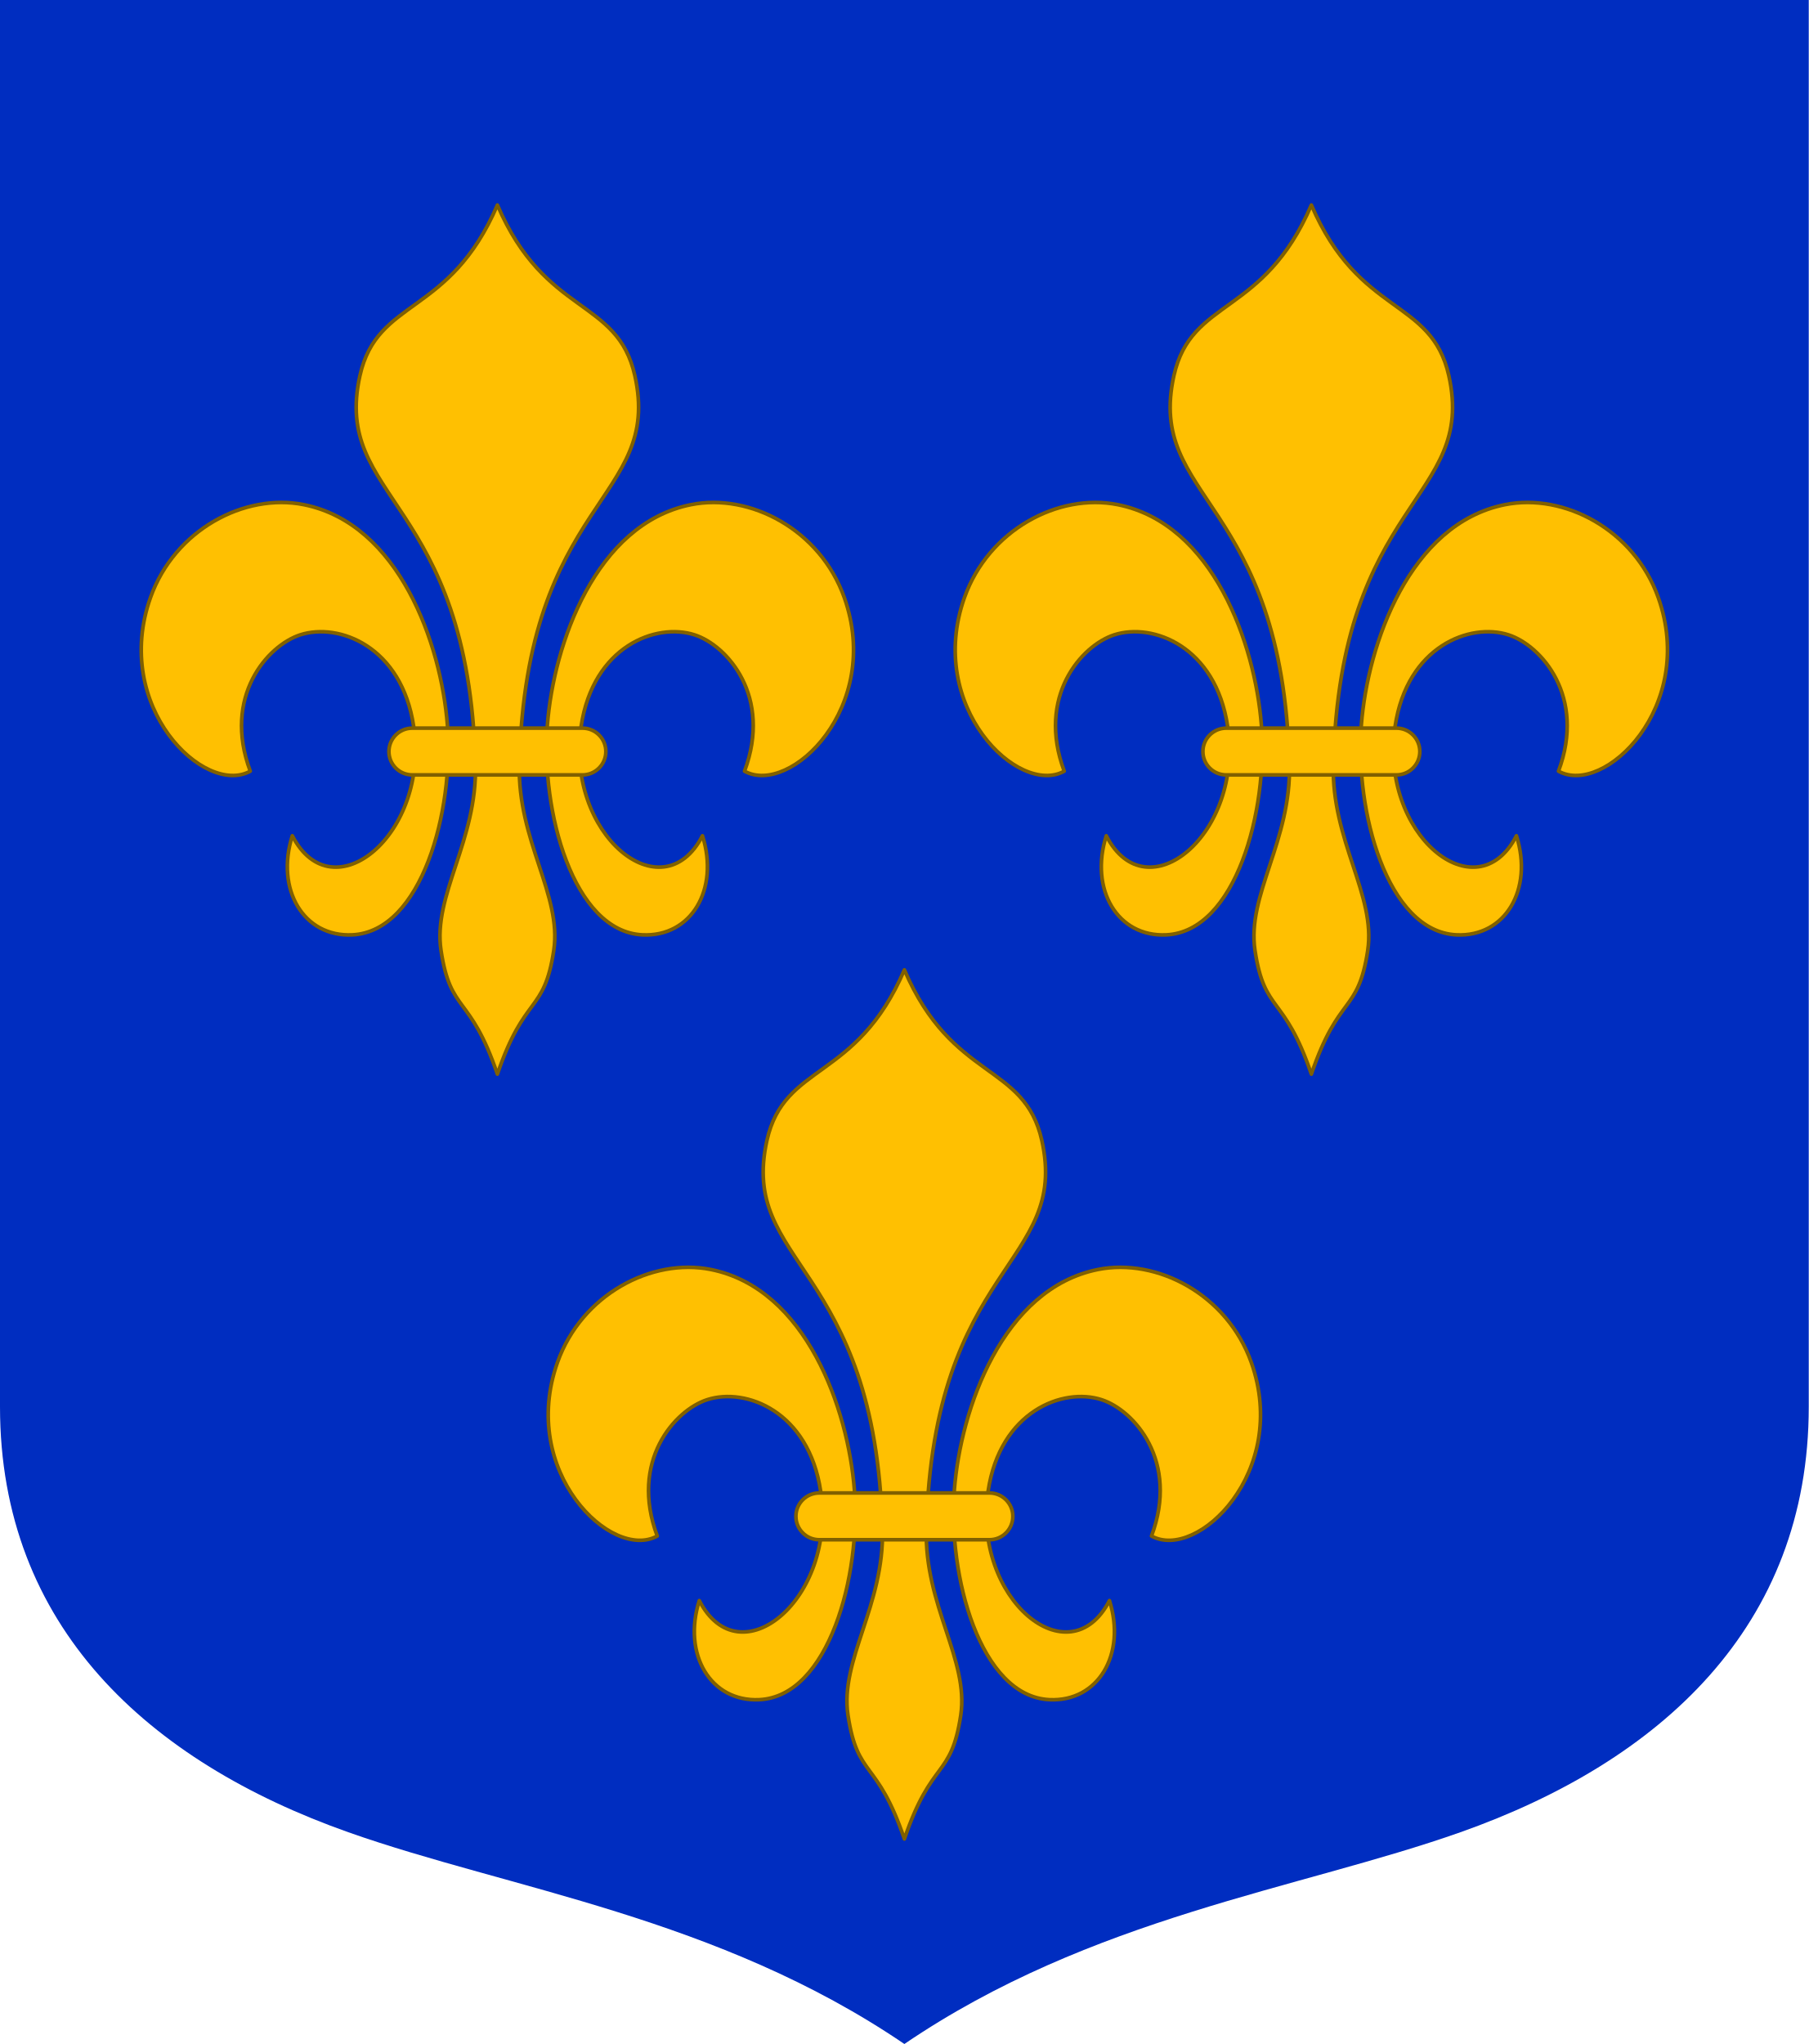
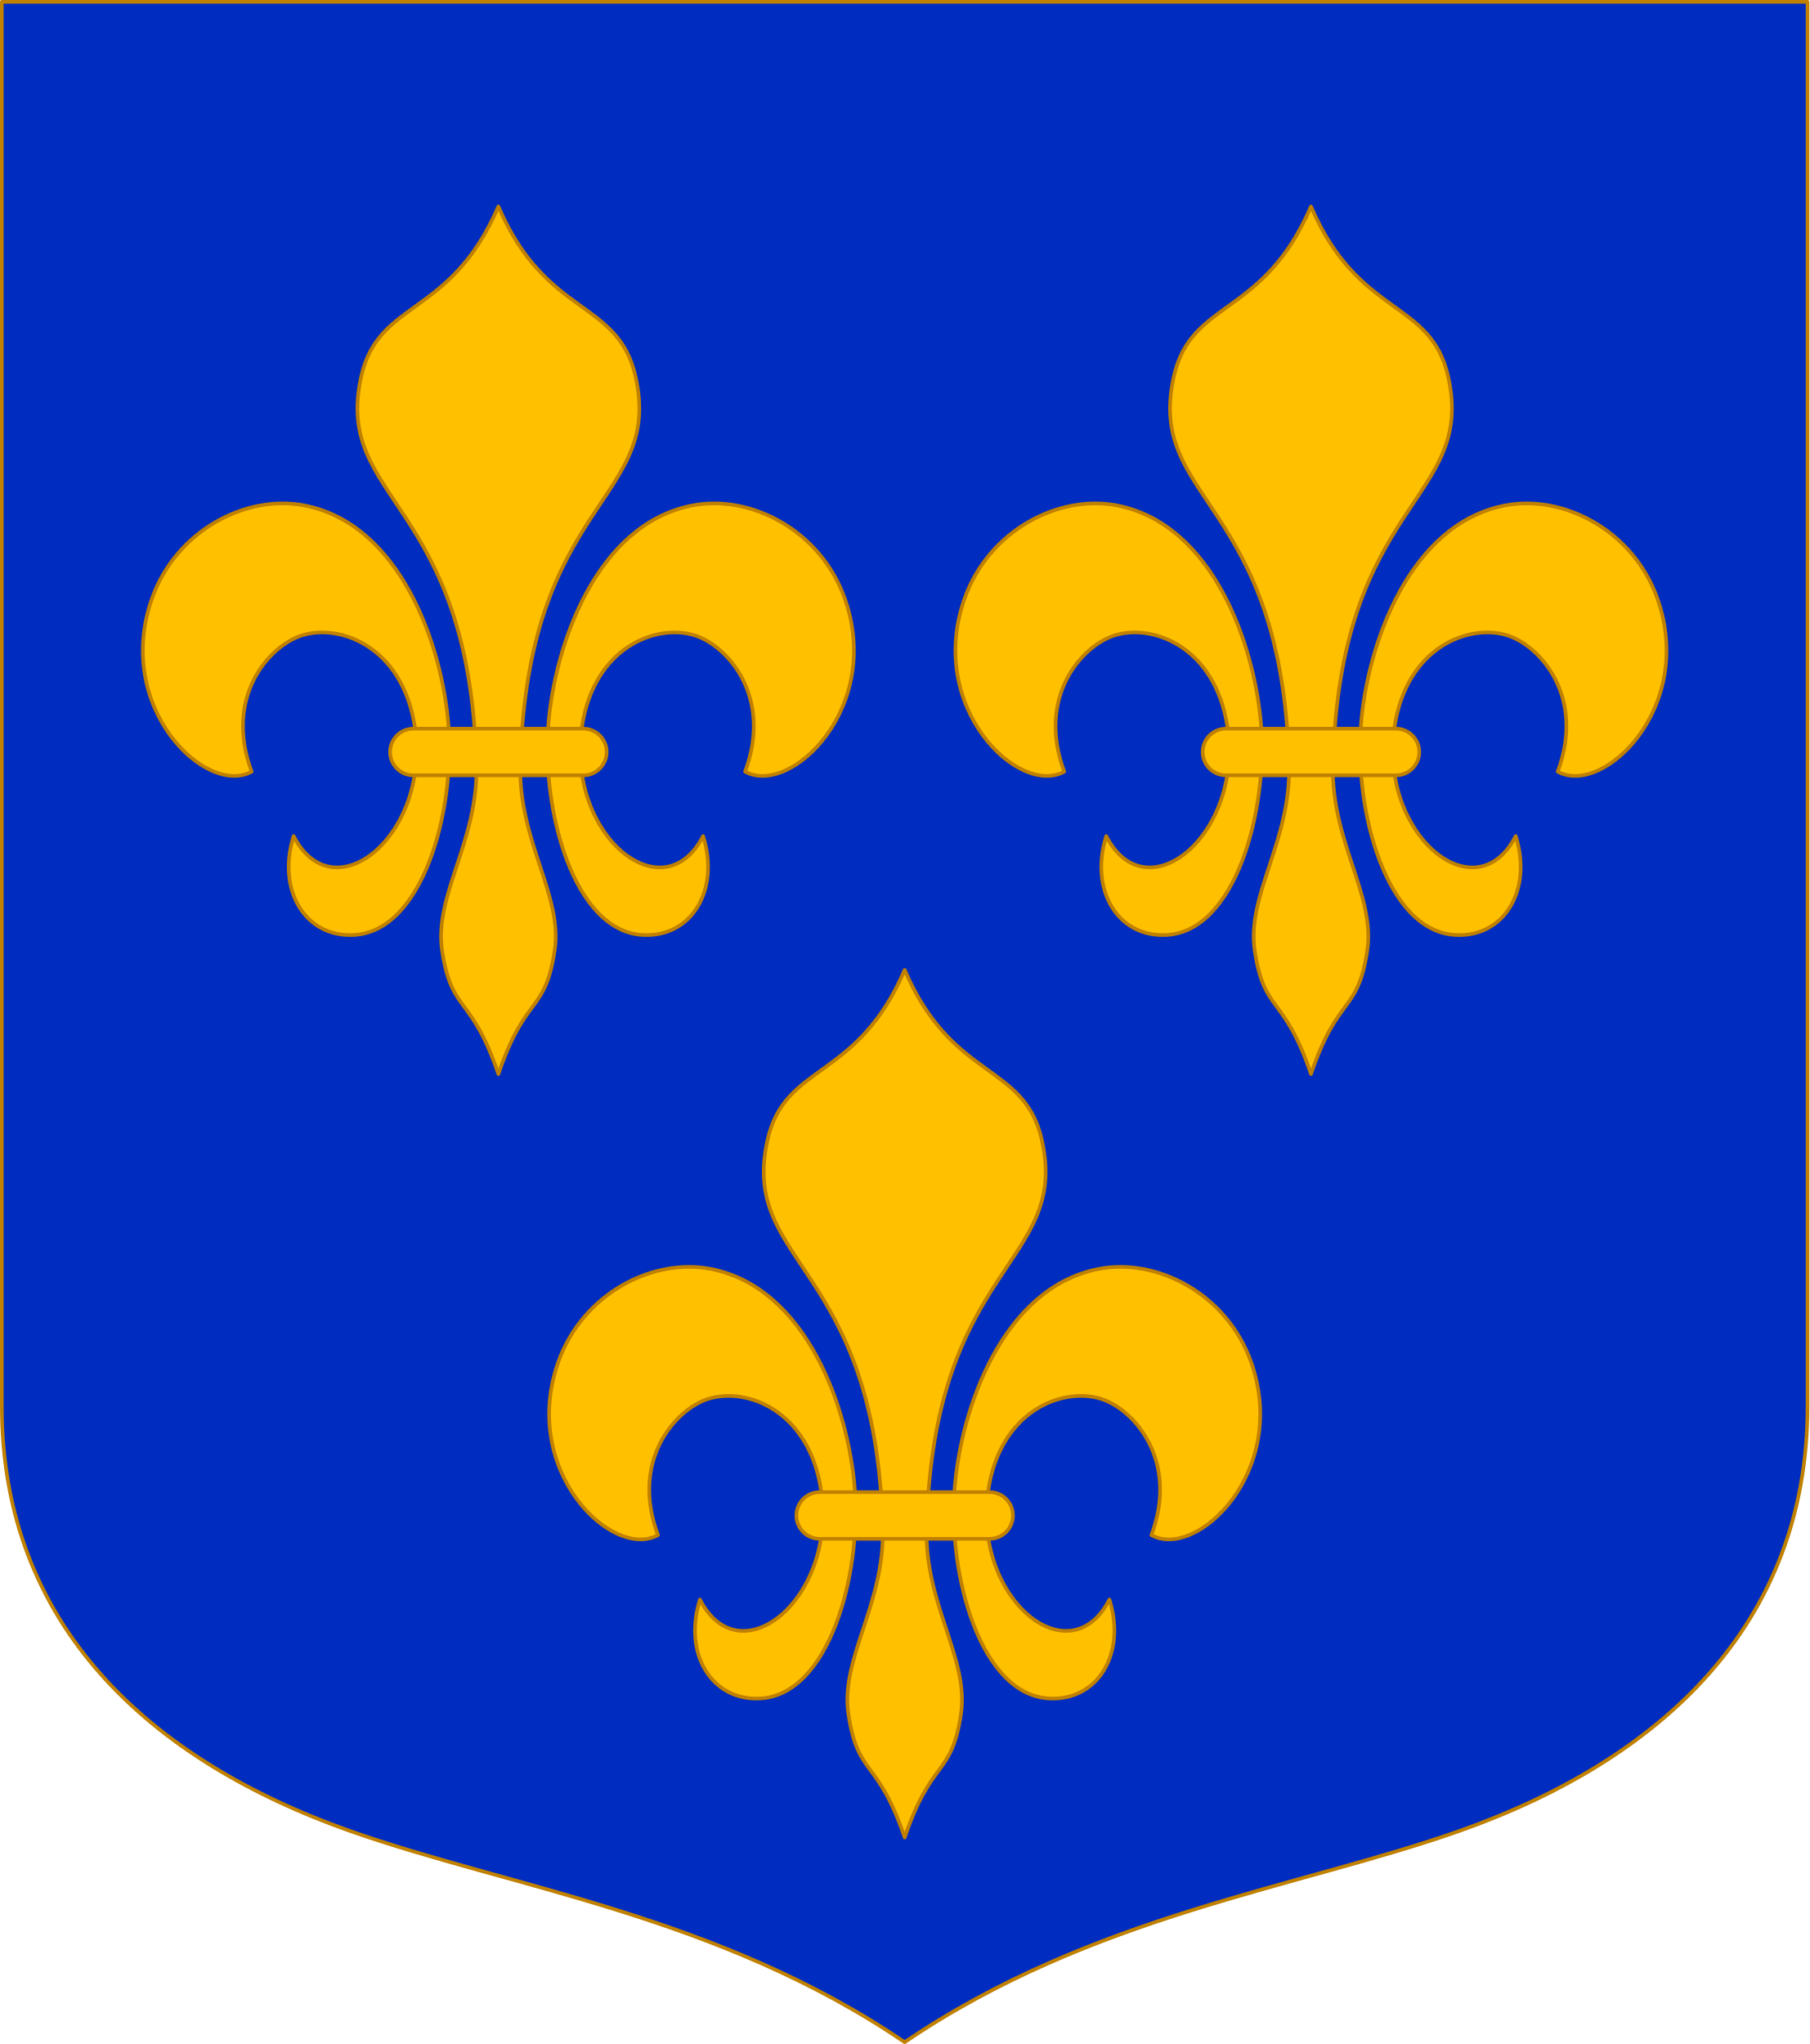
- <svg xmlns="http://www.w3.org/2000/svg" xmlns:xlink="http://www.w3.org/1999/xlink" width="497.621" height="562.234" id="svg4503" version="1.1">
+ <svg xmlns="http://www.w3.org/2000/svg" xmlns:xlink="http://www.w3.org/1999/xlink" width="498.621" height="563.234" id="svg4503" version="1.1">
  <defs id="defs4505">
    <linearGradient id="linearGradient20777">
      <stop style="stop-color:#ffffff;stop-opacity:1;" offset="0" id="stop20779" />
      <stop style="stop-color:#ffffff;stop-opacity:0;" offset="1" id="stop20781" />
    </linearGradient>
    <clipPath clipPathUnits="userSpaceOnUse" id="clipPath5161">
      <path id="path5163" d="m 2120.788,-898.573 v 386.945 c 0,60.446 40.8,97.588 95.85,117.048 44.377,15.687 101.473,23.236 152.961,58.241 51.488,-35.005 108.584,-42.554 152.961,-58.241 55.05,-19.46 95.85,-56.602 95.85,-117.048 v -386.945 z" style="fill:#002dc0;fill-opacity:1;stroke:none;stroke-width:1;stroke-linecap:butt;stroke-linejoin:miter;stroke-miterlimit:4;stroke-dasharray:none;stroke-opacity:1" />
    </clipPath>
    <clipPath clipPathUnits="userSpaceOnUse" id="clipPath9925">
      <path id="path9927" d="m 2888.22,-898.573 h -248.81 v 386.945 c 0,60.446 40.8,97.588 95.85,117.048 44.377,15.687 101.473,23.236 152.961,58.241 z" style="fill:#002dc0;fill-opacity:1;stroke:none;stroke-width:1;stroke-linecap:butt;stroke-linejoin:miter;stroke-miterlimit:4;stroke-dasharray:none;stroke-opacity:1" />
    </clipPath>
    <linearGradient id="linearGradient1637">
      <stop style="stop-color:#0035e0;stop-opacity:1" offset="0" id="stop1633" />
      <stop id="stop1641" offset="0.682" style="stop-color:#0035e0;stop-opacity:1" />
      <stop style="stop-color:#002dc0;stop-opacity:1" offset="1" id="stop1635" />
    </linearGradient>
    <radialGradient xlink:href="#linearGradient1637" id="radialGradient4122" gradientUnits="userSpaceOnUse" gradientTransform="matrix(0.248956,0.3727328,-0.7874845,0.5259773,113.7115,65.30761)" cx="-52.547" cy="124.029" fx="-52.547" fy="124.029" r="110.198" />
    <radialGradient xlink:href="#linearGradient1637" id="radialGradient4132" gradientUnits="userSpaceOnUse" gradientTransform="matrix(0.248956,0.3727328,-0.7874845,0.5259773,113.7115,65.30761)" cx="-52.547" cy="124.029" fx="-52.547" fy="124.029" r="110.198" />
    <radialGradient xlink:href="#linearGradient1637" id="radialGradient4142" gradientUnits="userSpaceOnUse" gradientTransform="matrix(0.248956,0.3727328,-0.7874845,0.5259773,113.7115,65.30761)" cx="-52.547" cy="124.029" fx="-52.547" fy="124.029" r="110.198" />
  </defs>
-   <g id="layer2" style="display:inline" transform="translate(-2876.759,67.01807)">
-     <path style="fill:#002dc0;fill-opacity:1;stroke:none;stroke-width:1;stroke-linecap:round;stroke-linejoin:round;stroke-miterlimit:4;stroke-dasharray:none;stroke-opacity:1" d="M 2876.759,-67.018 V 319.926 c 0,60.446 40.8,97.588 95.85,117.048 44.377,15.687 101.473,23.236 152.961,58.241 51.488,-35.005 108.584,-42.554 152.961,-58.241 55.05,-19.459 95.85,-56.602 95.85,-117.048 V -67.018 Z" id="path2" />
-     <g style="display:inline;stroke:#806000;stroke-width:1.046;stroke-linecap:round;stroke-linejoin:round;stroke-miterlimit:4;stroke-dasharray:none;stroke-opacity:1" id="g2677" transform="matrix(0.956269,0,0,0.956269,-742.9806,801.6345)">
-       <g style="stroke:#806000;stroke-width:1.046;stroke-linecap:round;stroke-linejoin:round;stroke-miterlimit:4;stroke-dasharray:none;stroke-opacity:1" transform="translate(2992.773,-968.5956)" id="g2465">
-         <path id="path2444" d="m 992.316,242.823 c -11.09,-3.584 -29.174,3.292 -32.63,26.312 -4.66,31.044 23.338,53.991 34.913,31.486 4.888,15.418 -3.228,29.173 -17.263,28.501 -20,-0.958 -29.279,-35.749 -27.352,-60.413 1.808,-23.141 13.82,-57.827 41.322,-63.328 16.991,-3.398 37.151,7.202 44.087,26.702 11.183,31.442 -15.601,57.234 -28.694,49.96 8.045,-21.477 -4.987,-36.184 -14.383,-39.221 z" style="fill:#ffc001;fill-opacity:1;stroke:#806000;stroke-width:1.046;stroke-linecap:round;stroke-linejoin:round;stroke-miterlimit:4;stroke-dasharray:none;stroke-opacity:1" />
-         <path style="fill:#ffc001;fill-opacity:1;stroke:#806000;stroke-width:1.046;stroke-linecap:round;stroke-linejoin:round;stroke-miterlimit:4;stroke-dasharray:none;stroke-opacity:1" d="m 951.818,333.598 c 2.403,-15.913 -10.477,-31.601 -9.903,-53.531 2.001,-76.502 41.26,-75.897 33.223,-111.829 -5.002,-22.361 -25.752,-16.953 -39.538,-49.047 -13.786,32.094 -34.537,26.685 -39.538,49.047 -8.037,35.932 31.221,35.328 33.223,111.829 0.574,21.93 -12.307,37.618 -9.903,53.531 2.764,18.302 8.362,12.458 16.219,35.593 7.857,-23.135 13.455,-17.291 16.219,-35.593 z" id="path2450" />
-         <path style="fill:#ffc001;fill-opacity:1;stroke:#806000;stroke-width:1.046;stroke-linecap:round;stroke-linejoin:round;stroke-miterlimit:4;stroke-dasharray:none;stroke-opacity:1" d="m 878.882,242.823 c 11.09,-3.584 29.174,3.292 32.63,26.312 4.66,31.044 -23.338,53.991 -34.913,31.486 -4.888,15.418 3.228,29.173 17.263,28.501 20,-0.958 29.279,-35.749 27.352,-60.413 -1.808,-23.141 -13.82,-57.827 -41.322,-63.328 -16.991,-3.398 -37.151,7.202 -44.087,26.702 -11.183,31.442 15.601,57.234 28.694,49.96 -8.045,-21.477 4.987,-36.184 14.383,-39.221 z" id="path2456" />
-         <path style="opacity:1;fill:#ffc001;fill-opacity:1;fill-rule:nonzero;stroke:#806000;stroke-width:1.046;stroke-linecap:round;stroke-linejoin:round;stroke-miterlimit:4;stroke-dasharray:none;stroke-dashoffset:0;stroke-opacity:1;paint-order:markers fill stroke" d="m 960.078,283.116 c 3.715,0 6.727,-3.012 6.727,-6.727 0,-3.715 -3.012,-6.727 -6.727,-6.727 h -48.957 c -3.715,0 -6.727,3.012 -6.727,6.727 0,3.715 3.012,6.727 6.727,6.727 z" id="path2463" />
+   <g id="layer2" style="display:inline" transform="translate(-2876.259,67.51807)">
+     <path style="fill:#002dc0;fill-opacity:1;stroke:#c08000;stroke-width:1;stroke-linecap:round;stroke-linejoin:round;stroke-miterlimit:4;stroke-dasharray:none;stroke-opacity:1" d="M 2876.759,-67.018 V 319.926 c 0,60.446 40.8,97.588 95.85,117.048 44.377,15.687 101.473,23.236 152.961,58.241 51.488,-35.005 108.584,-42.554 152.961,-58.241 55.05,-19.459 95.85,-56.602 95.85,-117.048 V -67.018 Z" id="path2" />
+     <g style="display:inline;fill:#ffc000;fill-opacity:1;stroke:#c08000;stroke-width:1.046;stroke-linecap:round;stroke-linejoin:round;stroke-miterlimit:4;stroke-dasharray:none;stroke-opacity:1" id="g2677" transform="matrix(0.956269,0,0,0.956269,-742.9806,801.6345)">
+       <g style="fill:#ffc000;fill-opacity:1;stroke:#c08000;stroke-width:1.046;stroke-linecap:round;stroke-linejoin:round;stroke-miterlimit:4;stroke-dasharray:none;stroke-opacity:1" transform="translate(2992.773,-968.5956)" id="g2465">
+         <path id="path2444" d="m 992.316,242.823 c -11.09,-3.584 -29.174,3.292 -32.63,26.312 -4.66,31.044 23.338,53.991 34.913,31.486 4.888,15.418 -3.228,29.173 -17.263,28.501 -20,-0.958 -29.279,-35.749 -27.352,-60.413 1.808,-23.141 13.82,-57.827 41.322,-63.328 16.991,-3.398 37.151,7.202 44.087,26.702 11.183,31.442 -15.601,57.234 -28.694,49.96 8.045,-21.477 -4.987,-36.184 -14.383,-39.221 z" style="fill:#ffc000;fill-opacity:1;stroke:#c08000;stroke-width:1.046;stroke-linecap:round;stroke-linejoin:round;stroke-miterlimit:4;stroke-dasharray:none;stroke-opacity:1" />
+         <path style="fill:#ffc000;fill-opacity:1;stroke:#c08000;stroke-width:1.046;stroke-linecap:round;stroke-linejoin:round;stroke-miterlimit:4;stroke-dasharray:none;stroke-opacity:1" d="m 951.818,333.598 c 2.403,-15.913 -10.477,-31.601 -9.903,-53.531 2.001,-76.502 41.26,-75.897 33.223,-111.829 -5.002,-22.361 -25.752,-16.953 -39.538,-49.047 -13.786,32.094 -34.537,26.685 -39.538,49.047 -8.037,35.932 31.221,35.328 33.223,111.829 0.574,21.93 -12.307,37.618 -9.903,53.531 2.764,18.302 8.362,12.458 16.219,35.593 7.857,-23.135 13.455,-17.291 16.219,-35.593 z" id="path2450" />
+         <path style="fill:#ffc000;fill-opacity:1;stroke:#c08000;stroke-width:1.046;stroke-linecap:round;stroke-linejoin:round;stroke-miterlimit:4;stroke-dasharray:none;stroke-opacity:1" d="m 878.882,242.823 c 11.09,-3.584 29.174,3.292 32.63,26.312 4.66,31.044 -23.338,53.991 -34.913,31.486 -4.888,15.418 3.228,29.173 17.263,28.501 20,-0.958 29.279,-35.749 27.352,-60.413 -1.808,-23.141 -13.82,-57.827 -41.322,-63.328 -16.991,-3.398 -37.151,7.202 -44.087,26.702 -11.183,31.442 15.601,57.234 28.694,49.96 -8.045,-21.477 4.987,-36.184 14.383,-39.221 z" id="path2456" />
+         <path style="opacity:1;fill:#ffc000;fill-opacity:1;fill-rule:nonzero;stroke:#c08000;stroke-width:1.046;stroke-linecap:round;stroke-linejoin:round;stroke-miterlimit:4;stroke-dasharray:none;stroke-dashoffset:0;stroke-opacity:1;paint-order:markers fill stroke" d="m 960.078,283.116 c 3.715,0 6.727,-3.012 6.727,-6.727 0,-3.715 -3.012,-6.727 -6.727,-6.727 h -48.957 c -3.715,0 -6.727,3.012 -6.727,6.727 0,3.715 3.012,6.727 6.727,6.727 z" id="path2463" />
      </g>
-       <g style="stroke:#806000;stroke-width:1.046;stroke-linecap:round;stroke-linejoin:round;stroke-miterlimit:4;stroke-dasharray:none;stroke-opacity:1" id="g2487" transform="translate(3226.953,-968.5956)">
-         <path style="fill:#ffc001;fill-opacity:1;stroke:#806000;stroke-width:1.046;stroke-linecap:round;stroke-linejoin:round;stroke-miterlimit:4;stroke-dasharray:none;stroke-opacity:1" d="m 992.316,242.823 c -11.09,-3.584 -29.174,3.292 -32.63,26.312 -4.66,31.044 23.338,53.991 34.913,31.486 4.888,15.418 -3.228,29.173 -17.263,28.501 -20,-0.958 -29.279,-35.749 -27.352,-60.413 1.808,-23.141 13.82,-57.827 41.322,-63.328 16.991,-3.398 37.151,7.202 44.087,26.702 11.183,31.442 -15.601,57.234 -28.694,49.96 8.045,-21.477 -4.987,-36.184 -14.383,-39.221 z" id="path2467" />
-         <path id="path2473" d="m 951.818,333.598 c 2.403,-15.913 -10.477,-31.601 -9.903,-53.531 2.001,-76.502 41.26,-75.897 33.223,-111.829 -5.002,-22.361 -25.752,-16.953 -39.538,-49.047 -13.786,32.094 -34.537,26.685 -39.538,49.047 -8.037,35.932 31.221,35.328 33.223,111.829 0.574,21.93 -12.307,37.618 -9.903,53.531 2.764,18.302 8.362,12.458 16.219,35.593 7.857,-23.135 13.455,-17.291 16.219,-35.593 z" style="fill:#ffc001;fill-opacity:1;stroke:#806000;stroke-width:1.046;stroke-linecap:round;stroke-linejoin:round;stroke-miterlimit:4;stroke-dasharray:none;stroke-opacity:1" />
-         <path id="path2479" d="m 878.882,242.823 c 11.09,-3.584 29.174,3.292 32.63,26.312 4.66,31.044 -23.338,53.991 -34.913,31.486 -4.888,15.418 3.228,29.173 17.263,28.501 20,-0.958 29.279,-35.749 27.352,-60.413 -1.808,-23.141 -13.82,-57.827 -41.322,-63.328 -16.991,-3.398 -37.151,7.202 -44.087,26.702 -11.183,31.442 15.601,57.234 28.694,49.96 -8.045,-21.477 4.987,-36.184 14.383,-39.221 z" style="fill:#ffc001;fill-opacity:1;stroke:#806000;stroke-width:1.046;stroke-linecap:round;stroke-linejoin:round;stroke-miterlimit:4;stroke-dasharray:none;stroke-opacity:1" />
-         <path id="path2485" d="m 960.078,283.116 c 3.715,0 6.727,-3.012 6.727,-6.727 0,-3.715 -3.012,-6.727 -6.727,-6.727 h -48.957 c -3.715,0 -6.727,3.012 -6.727,6.727 0,3.715 3.012,6.727 6.727,6.727 z" style="opacity:1;fill:#ffc001;fill-opacity:1;fill-rule:nonzero;stroke:#806000;stroke-width:1.046;stroke-linecap:round;stroke-linejoin:round;stroke-miterlimit:4;stroke-dasharray:none;stroke-dashoffset:0;stroke-opacity:1;paint-order:markers fill stroke" />
+       <g style="fill:#ffc000;fill-opacity:1;stroke:#c08000;stroke-width:1.046;stroke-linecap:round;stroke-linejoin:round;stroke-miterlimit:4;stroke-dasharray:none;stroke-opacity:1" id="g2487" transform="translate(3226.953,-968.5956)">
+         <path style="fill:#ffc000;fill-opacity:1;stroke:#c08000;stroke-width:1.046;stroke-linecap:round;stroke-linejoin:round;stroke-miterlimit:4;stroke-dasharray:none;stroke-opacity:1" d="m 992.316,242.823 c -11.09,-3.584 -29.174,3.292 -32.63,26.312 -4.66,31.044 23.338,53.991 34.913,31.486 4.888,15.418 -3.228,29.173 -17.263,28.501 -20,-0.958 -29.279,-35.749 -27.352,-60.413 1.808,-23.141 13.82,-57.827 41.322,-63.328 16.991,-3.398 37.151,7.202 44.087,26.702 11.183,31.442 -15.601,57.234 -28.694,49.96 8.045,-21.477 -4.987,-36.184 -14.383,-39.221 z" id="path2467" />
+         <path id="path2473" d="m 951.818,333.598 c 2.403,-15.913 -10.477,-31.601 -9.903,-53.531 2.001,-76.502 41.26,-75.897 33.223,-111.829 -5.002,-22.361 -25.752,-16.953 -39.538,-49.047 -13.786,32.094 -34.537,26.685 -39.538,49.047 -8.037,35.932 31.221,35.328 33.223,111.829 0.574,21.93 -12.307,37.618 -9.903,53.531 2.764,18.302 8.362,12.458 16.219,35.593 7.857,-23.135 13.455,-17.291 16.219,-35.593 z" style="fill:#ffc000;fill-opacity:1;stroke:#c08000;stroke-width:1.046;stroke-linecap:round;stroke-linejoin:round;stroke-miterlimit:4;stroke-dasharray:none;stroke-opacity:1" />
+         <path id="path2479" d="m 878.882,242.823 c 11.09,-3.584 29.174,3.292 32.63,26.312 4.66,31.044 -23.338,53.991 -34.913,31.486 -4.888,15.418 3.228,29.173 17.263,28.501 20,-0.958 29.279,-35.749 27.352,-60.413 -1.808,-23.141 -13.82,-57.827 -41.322,-63.328 -16.991,-3.398 -37.151,7.202 -44.087,26.702 -11.183,31.442 15.601,57.234 28.694,49.96 -8.045,-21.477 4.987,-36.184 14.383,-39.221 z" style="fill:#ffc000;fill-opacity:1;stroke:#c08000;stroke-width:1.046;stroke-linecap:round;stroke-linejoin:round;stroke-miterlimit:4;stroke-dasharray:none;stroke-opacity:1" />
+         <path id="path2485" d="m 960.078,283.116 c 3.715,0 6.727,-3.012 6.727,-6.727 0,-3.715 -3.012,-6.727 -6.727,-6.727 h -48.957 c -3.715,0 -6.727,3.012 -6.727,6.727 0,3.715 3.012,6.727 6.727,6.727 z" style="opacity:1;fill:#ffc000;fill-opacity:1;fill-rule:nonzero;stroke:#c08000;stroke-width:1.046;stroke-linecap:round;stroke-linejoin:round;stroke-miterlimit:4;stroke-dasharray:none;stroke-dashoffset:0;stroke-opacity:1;paint-order:markers fill stroke" />
      </g>
-       <g transform="translate(3109.863,-748.5956)" id="g2642" style="stroke:#806000;stroke-width:1.046;stroke-linecap:round;stroke-linejoin:round;stroke-miterlimit:4;stroke-dasharray:none;stroke-opacity:1">
-         <path id="path2622" d="m 992.316,242.823 c -11.09,-3.584 -29.174,3.292 -32.63,26.312 -4.66,31.044 23.338,53.991 34.913,31.486 4.888,15.418 -3.228,29.173 -17.263,28.501 -20,-0.958 -29.279,-35.749 -27.352,-60.413 1.808,-23.141 13.82,-57.827 41.322,-63.328 16.991,-3.398 37.151,7.202 44.087,26.702 11.183,31.442 -15.601,57.234 -28.694,49.96 8.045,-21.477 -4.987,-36.184 -14.383,-39.221 z" style="fill:#ffc001;fill-opacity:1;stroke:#806000;stroke-width:1.046;stroke-linecap:round;stroke-linejoin:round;stroke-miterlimit:4;stroke-dasharray:none;stroke-opacity:1" />
-         <path style="fill:#ffc001;fill-opacity:1;stroke:#806000;stroke-width:1.046;stroke-linecap:round;stroke-linejoin:round;stroke-miterlimit:4;stroke-dasharray:none;stroke-opacity:1" d="m 951.818,333.598 c 2.403,-15.913 -10.477,-31.601 -9.903,-53.531 2.001,-76.502 41.26,-75.897 33.223,-111.829 -5.002,-22.361 -25.752,-16.953 -39.538,-49.047 -13.786,32.094 -34.537,26.685 -39.538,49.047 -8.037,35.932 31.221,35.328 33.223,111.829 0.574,21.93 -12.307,37.618 -9.903,53.531 2.764,18.302 8.362,12.458 16.219,35.593 7.857,-23.135 13.455,-17.291 16.219,-35.593 z" id="path2628" />
-         <path style="fill:#ffc001;fill-opacity:1;stroke:#806000;stroke-width:1.046;stroke-linecap:round;stroke-linejoin:round;stroke-miterlimit:4;stroke-dasharray:none;stroke-opacity:1" d="m 878.882,242.823 c 11.09,-3.584 29.174,3.292 32.63,26.312 4.66,31.044 -23.338,53.991 -34.913,31.486 -4.888,15.418 3.228,29.173 17.263,28.501 20,-0.958 29.279,-35.749 27.352,-60.413 -1.808,-23.141 -13.82,-57.827 -41.322,-63.328 -16.991,-3.398 -37.151,7.202 -44.087,26.702 -11.183,31.442 15.601,57.234 28.694,49.96 -8.045,-21.477 4.987,-36.184 14.383,-39.221 z" id="path2634" />
-         <path style="opacity:1;fill:#ffc001;fill-opacity:1;fill-rule:nonzero;stroke:#806000;stroke-width:1.046;stroke-linecap:round;stroke-linejoin:round;stroke-miterlimit:4;stroke-dasharray:none;stroke-dashoffset:0;stroke-opacity:1;paint-order:markers fill stroke" d="m 960.078,283.116 c 3.715,0 6.727,-3.012 6.727,-6.727 0,-3.715 -3.012,-6.727 -6.727,-6.727 h -48.957 c -3.715,0 -6.727,3.012 -6.727,6.727 0,3.715 3.012,6.727 6.727,6.727 z" id="path2640" />
+       <g transform="translate(3109.863,-748.5956)" id="g2642" style="fill:#ffc000;fill-opacity:1;stroke:#c08000;stroke-width:1.046;stroke-linecap:round;stroke-linejoin:round;stroke-miterlimit:4;stroke-dasharray:none;stroke-opacity:1">
+         <path id="path2622" d="m 992.316,242.823 c -11.09,-3.584 -29.174,3.292 -32.63,26.312 -4.66,31.044 23.338,53.991 34.913,31.486 4.888,15.418 -3.228,29.173 -17.263,28.501 -20,-0.958 -29.279,-35.749 -27.352,-60.413 1.808,-23.141 13.82,-57.827 41.322,-63.328 16.991,-3.398 37.151,7.202 44.087,26.702 11.183,31.442 -15.601,57.234 -28.694,49.96 8.045,-21.477 -4.987,-36.184 -14.383,-39.221 z" style="fill:#ffc000;fill-opacity:1;stroke:#c08000;stroke-width:1.046;stroke-linecap:round;stroke-linejoin:round;stroke-miterlimit:4;stroke-dasharray:none;stroke-opacity:1" />
+         <path style="fill:#ffc000;fill-opacity:1;stroke:#c08000;stroke-width:1.046;stroke-linecap:round;stroke-linejoin:round;stroke-miterlimit:4;stroke-dasharray:none;stroke-opacity:1" d="m 951.818,333.598 c 2.403,-15.913 -10.477,-31.601 -9.903,-53.531 2.001,-76.502 41.26,-75.897 33.223,-111.829 -5.002,-22.361 -25.752,-16.953 -39.538,-49.047 -13.786,32.094 -34.537,26.685 -39.538,49.047 -8.037,35.932 31.221,35.328 33.223,111.829 0.574,21.93 -12.307,37.618 -9.903,53.531 2.764,18.302 8.362,12.458 16.219,35.593 7.857,-23.135 13.455,-17.291 16.219,-35.593 z" id="path2628" />
+         <path style="fill:#ffc000;fill-opacity:1;stroke:#c08000;stroke-width:1.046;stroke-linecap:round;stroke-linejoin:round;stroke-miterlimit:4;stroke-dasharray:none;stroke-opacity:1" d="m 878.882,242.823 c 11.09,-3.584 29.174,3.292 32.63,26.312 4.66,31.044 -23.338,53.991 -34.913,31.486 -4.888,15.418 3.228,29.173 17.263,28.501 20,-0.958 29.279,-35.749 27.352,-60.413 -1.808,-23.141 -13.82,-57.827 -41.322,-63.328 -16.991,-3.398 -37.151,7.202 -44.087,26.702 -11.183,31.442 15.601,57.234 28.694,49.96 -8.045,-21.477 4.987,-36.184 14.383,-39.221 z" id="path2634" />
+         <path style="opacity:1;fill:#ffc000;fill-opacity:1;fill-rule:nonzero;stroke:#c08000;stroke-width:1.046;stroke-linecap:round;stroke-linejoin:round;stroke-miterlimit:4;stroke-dasharray:none;stroke-dashoffset:0;stroke-opacity:1;paint-order:markers fill stroke" d="m 960.078,283.116 c 3.715,0 6.727,-3.012 6.727,-6.727 0,-3.715 -3.012,-6.727 -6.727,-6.727 h -48.957 c -3.715,0 -6.727,3.012 -6.727,6.727 0,3.715 3.012,6.727 6.727,6.727 z" id="path2640" />
      </g>
    </g>
    <g id="g7927" transform="translate(-600)" />
    <g id="g14038" transform="matrix(0.6433211,0,0,0.6433211,-1180.784,218.8554)" />
    <g id="g5469" style="display:inline;stroke-width:1;stroke-miterlimit:4;stroke-dasharray:none" transform="matrix(0.6433211,0,0,0.6433211,1574.38,-406.271)">
      <g style="fill:#ffe24b;fill-opacity:1;stroke-width:1.102;stroke-miterlimit:4;stroke-dasharray:none" transform="matrix(0.8985034,0,0,0.9168517,-1847.807,527.0074)" id="g5471">
        <g style="fill:#ffe24b;fill-opacity:1;stroke-width:1.102;stroke-miterlimit:4;stroke-dasharray:none" id="g5473" />
        <g style="display:inline;fill:#ffe24b;fill-opacity:1;stroke-width:1.102;stroke-miterlimit:4;stroke-dasharray:none" id="g5477" transform="matrix(-1,0,0,1,5279.073,0)" />
      </g>
      <g style="fill:#ffe24b;fill-opacity:1;stroke-width:1.102;stroke-miterlimit:4;stroke-dasharray:none" transform="matrix(-0.8985034,0,0,0.9168517,2847.757,527.0074)" id="g5479">
        <g style="fill:#ffe24b;fill-opacity:1;stroke-width:1.102;stroke-miterlimit:4;stroke-dasharray:none" id="g5481" />
        <g style="display:inline;fill:#ffe24b;fill-opacity:1;stroke-width:1.102;stroke-miterlimit:4;stroke-dasharray:none" id="g5485" transform="matrix(-1,0,0,1,5279.073,0)" />
      </g>
    </g>
    <g id="g34631" transform="matrix(0.6433211,0,0,0.6433211,219.7508,-231.6935)" />
    <g id="g34628" transform="matrix(0.5780262,0,0,0.58983,1138.395,-148.4526)" style="fill:#ffe24b;fill-opacity:1;stroke-width:1.102;stroke-miterlimit:4;stroke-dasharray:none">
      <g id="g34630" style="fill:#ffe24b;fill-opacity:1;stroke-width:1.102;stroke-miterlimit:4;stroke-dasharray:none" />
      <g transform="matrix(-1,0,0,1,5279.073,0)" id="g34632" style="display:inline;fill:#ffe24b;fill-opacity:1;stroke-width:1.102;stroke-miterlimit:4;stroke-dasharray:none" />
    </g>
    <g id="g34634" transform="matrix(-0.5780262,0,0,0.58983,4159.15,-148.4526)" style="fill:#ffe24b;fill-opacity:1;stroke-width:1.102;stroke-miterlimit:4;stroke-dasharray:none">
      <g id="g34636" style="fill:#ffe24b;fill-opacity:1;stroke-width:1.102;stroke-miterlimit:4;stroke-dasharray:none" />
      <g transform="matrix(-1,0,0,1,5279.073,0)" id="g34638" style="display:inline;fill:#ffe24b;fill-opacity:1;stroke-width:1.102;stroke-miterlimit:4;stroke-dasharray:none" />
    </g>
    <g style="fill:#ffe24b;fill-opacity:1;stroke-width:1.102;stroke-miterlimit:4;stroke-dasharray:none" transform="matrix(0.5780262,0,0,0.58983,2604.55,-257.7695)" id="g17894">
      <g style="fill:#ffe24b;fill-opacity:1;stroke-width:1.102;stroke-miterlimit:4;stroke-dasharray:none" id="g17896" />
      <g style="display:inline;fill:#ffe24b;fill-opacity:1;stroke-width:1.102;stroke-miterlimit:4;stroke-dasharray:none" id="g17898" transform="matrix(-1,0,0,1,5279.073,0)" />
    </g>
    <g style="fill:#ffe24b;fill-opacity:1;stroke-width:1.102;stroke-miterlimit:4;stroke-dasharray:none" transform="matrix(-0.5780262,0,0,0.58983,5625.305,-257.7695)" id="g17900">
      <g style="fill:#ffe24b;fill-opacity:1;stroke-width:1.102;stroke-miterlimit:4;stroke-dasharray:none" id="g17902" />
      <g style="display:inline;fill:#ffe24b;fill-opacity:1;stroke-width:1.102;stroke-miterlimit:4;stroke-dasharray:none" id="g17904" transform="matrix(-1,0,0,1,5279.073,0)" />
    </g>
    <g style="display:inline;fill:#ffdb43;fill-opacity:1;stroke:#806600;stroke-width:1.108;stroke-miterlimit:4;stroke-dasharray:none;stroke-opacity:1" id="g40608" transform="matrix(-0.5805973,0,0,-0.5805973,890.2032,861.4883)" />
    <g id="g14038-0" transform="matrix(0.4508758,0,0,0.4508758,-648.074,257.2488)" />
    <g id="g5469-5" style="display:inline;stroke-width:1;stroke-miterlimit:4;stroke-dasharray:none" transform="matrix(0.4508758,0,0,0.4508758,1282.9,-180.8751)">
      <g style="fill:#ffe24b;fill-opacity:1;stroke-width:1.102;stroke-miterlimit:4;stroke-dasharray:none" transform="matrix(0.8985034,0,0,0.9168517,-1847.807,527.0074)" id="g5471-4">
        <g style="fill:#ffe24b;fill-opacity:1;stroke-width:1.102;stroke-miterlimit:4;stroke-dasharray:none" id="g5473-9" />
        <g style="display:inline;fill:#ffe24b;fill-opacity:1;stroke-width:1.102;stroke-miterlimit:4;stroke-dasharray:none" id="g5477-6" transform="matrix(-1,0,0,1,5279.073,0)" />
      </g>
      <g style="fill:#ffe24b;fill-opacity:1;stroke-width:1.102;stroke-miterlimit:4;stroke-dasharray:none" transform="matrix(-0.8985034,0,0,0.9168517,2847.757,527.0074)" id="g5479-4">
        <g style="fill:#ffe24b;fill-opacity:1;stroke-width:1.102;stroke-miterlimit:4;stroke-dasharray:none" id="g5481-8" />
        <g style="display:inline;fill:#ffe24b;fill-opacity:1;stroke-width:1.102;stroke-miterlimit:4;stroke-dasharray:none" id="g5485-3" transform="matrix(-1,0,0,1,5279.073,0)" />
      </g>
    </g>
    <g id="g34631-0" transform="matrix(0.4508758,0,0,0.4508758,333.4999,-58.52131)" />
    <g id="g34628-9" transform="matrix(0.4051134,0,0,0.4133862,977.3375,-0.1814082)" style="fill:#ffe24b;fill-opacity:1;stroke-width:1.102;stroke-miterlimit:4;stroke-dasharray:none">
      <g id="g34630-6" style="fill:#ffe24b;fill-opacity:1;stroke-width:1.102;stroke-miterlimit:4;stroke-dasharray:none" />
      <g transform="matrix(-1,0,0,1,5279.073,0)" id="g34632-0" style="display:inline;fill:#ffe24b;fill-opacity:1;stroke-width:1.102;stroke-miterlimit:4;stroke-dasharray:none" />
    </g>
    <g id="g34634-2" transform="matrix(-0.4051134,0,0,0.4133862,3094.453,-0.1814082)" style="fill:#ffe24b;fill-opacity:1;stroke-width:1.102;stroke-miterlimit:4;stroke-dasharray:none">
      <g id="g34636-6" style="fill:#ffe24b;fill-opacity:1;stroke-width:1.102;stroke-miterlimit:4;stroke-dasharray:none" />
      <g transform="matrix(-1,0,0,1,5279.073,0)" id="g34638-8" style="display:inline;fill:#ffe24b;fill-opacity:1;stroke-width:1.102;stroke-miterlimit:4;stroke-dasharray:none" />
    </g>
    <g style="fill:#ffe24b;fill-opacity:1;stroke-width:1.102;stroke-miterlimit:4;stroke-dasharray:none" transform="matrix(0.4051134,0,0,0.4133862,2004.902,-76.79686)" id="g17894-5">
      <g style="fill:#ffe24b;fill-opacity:1;stroke-width:1.102;stroke-miterlimit:4;stroke-dasharray:none" id="g17896-4" />
      <g style="display:inline;fill:#ffe24b;fill-opacity:1;stroke-width:1.102;stroke-miterlimit:4;stroke-dasharray:none" id="g17898-4" transform="matrix(-1,0,0,1,5279.073,0)" />
    </g>
    <g style="fill:#ffe24b;fill-opacity:1;stroke-width:1.102;stroke-miterlimit:4;stroke-dasharray:none" transform="matrix(-0.4051134,0,0,0.4133862,4122.018,-76.79686)" id="g17900-7">
      <g style="fill:#ffe24b;fill-opacity:1;stroke-width:1.102;stroke-miterlimit:4;stroke-dasharray:none" id="g17902-9" />
      <g style="display:inline;fill:#ffe24b;fill-opacity:1;stroke-width:1.102;stroke-miterlimit:4;stroke-dasharray:none" id="g17904-0" transform="matrix(-1,0,0,1,5279.073,0)" />
    </g>
    <g style="display:inline;fill:#ffdb43;fill-opacity:1;stroke:#806600;stroke-width:1.108;stroke-miterlimit:4;stroke-dasharray:none;stroke-opacity:1" id="g40608-6" transform="matrix(-0.4069154,0,0,-0.4069154,803.3908,707.6422)" />
    <g id="g2882" />
    <g id="g4238" transform="translate(3808.484,-968.5956)" />
  </g>
</svg>
